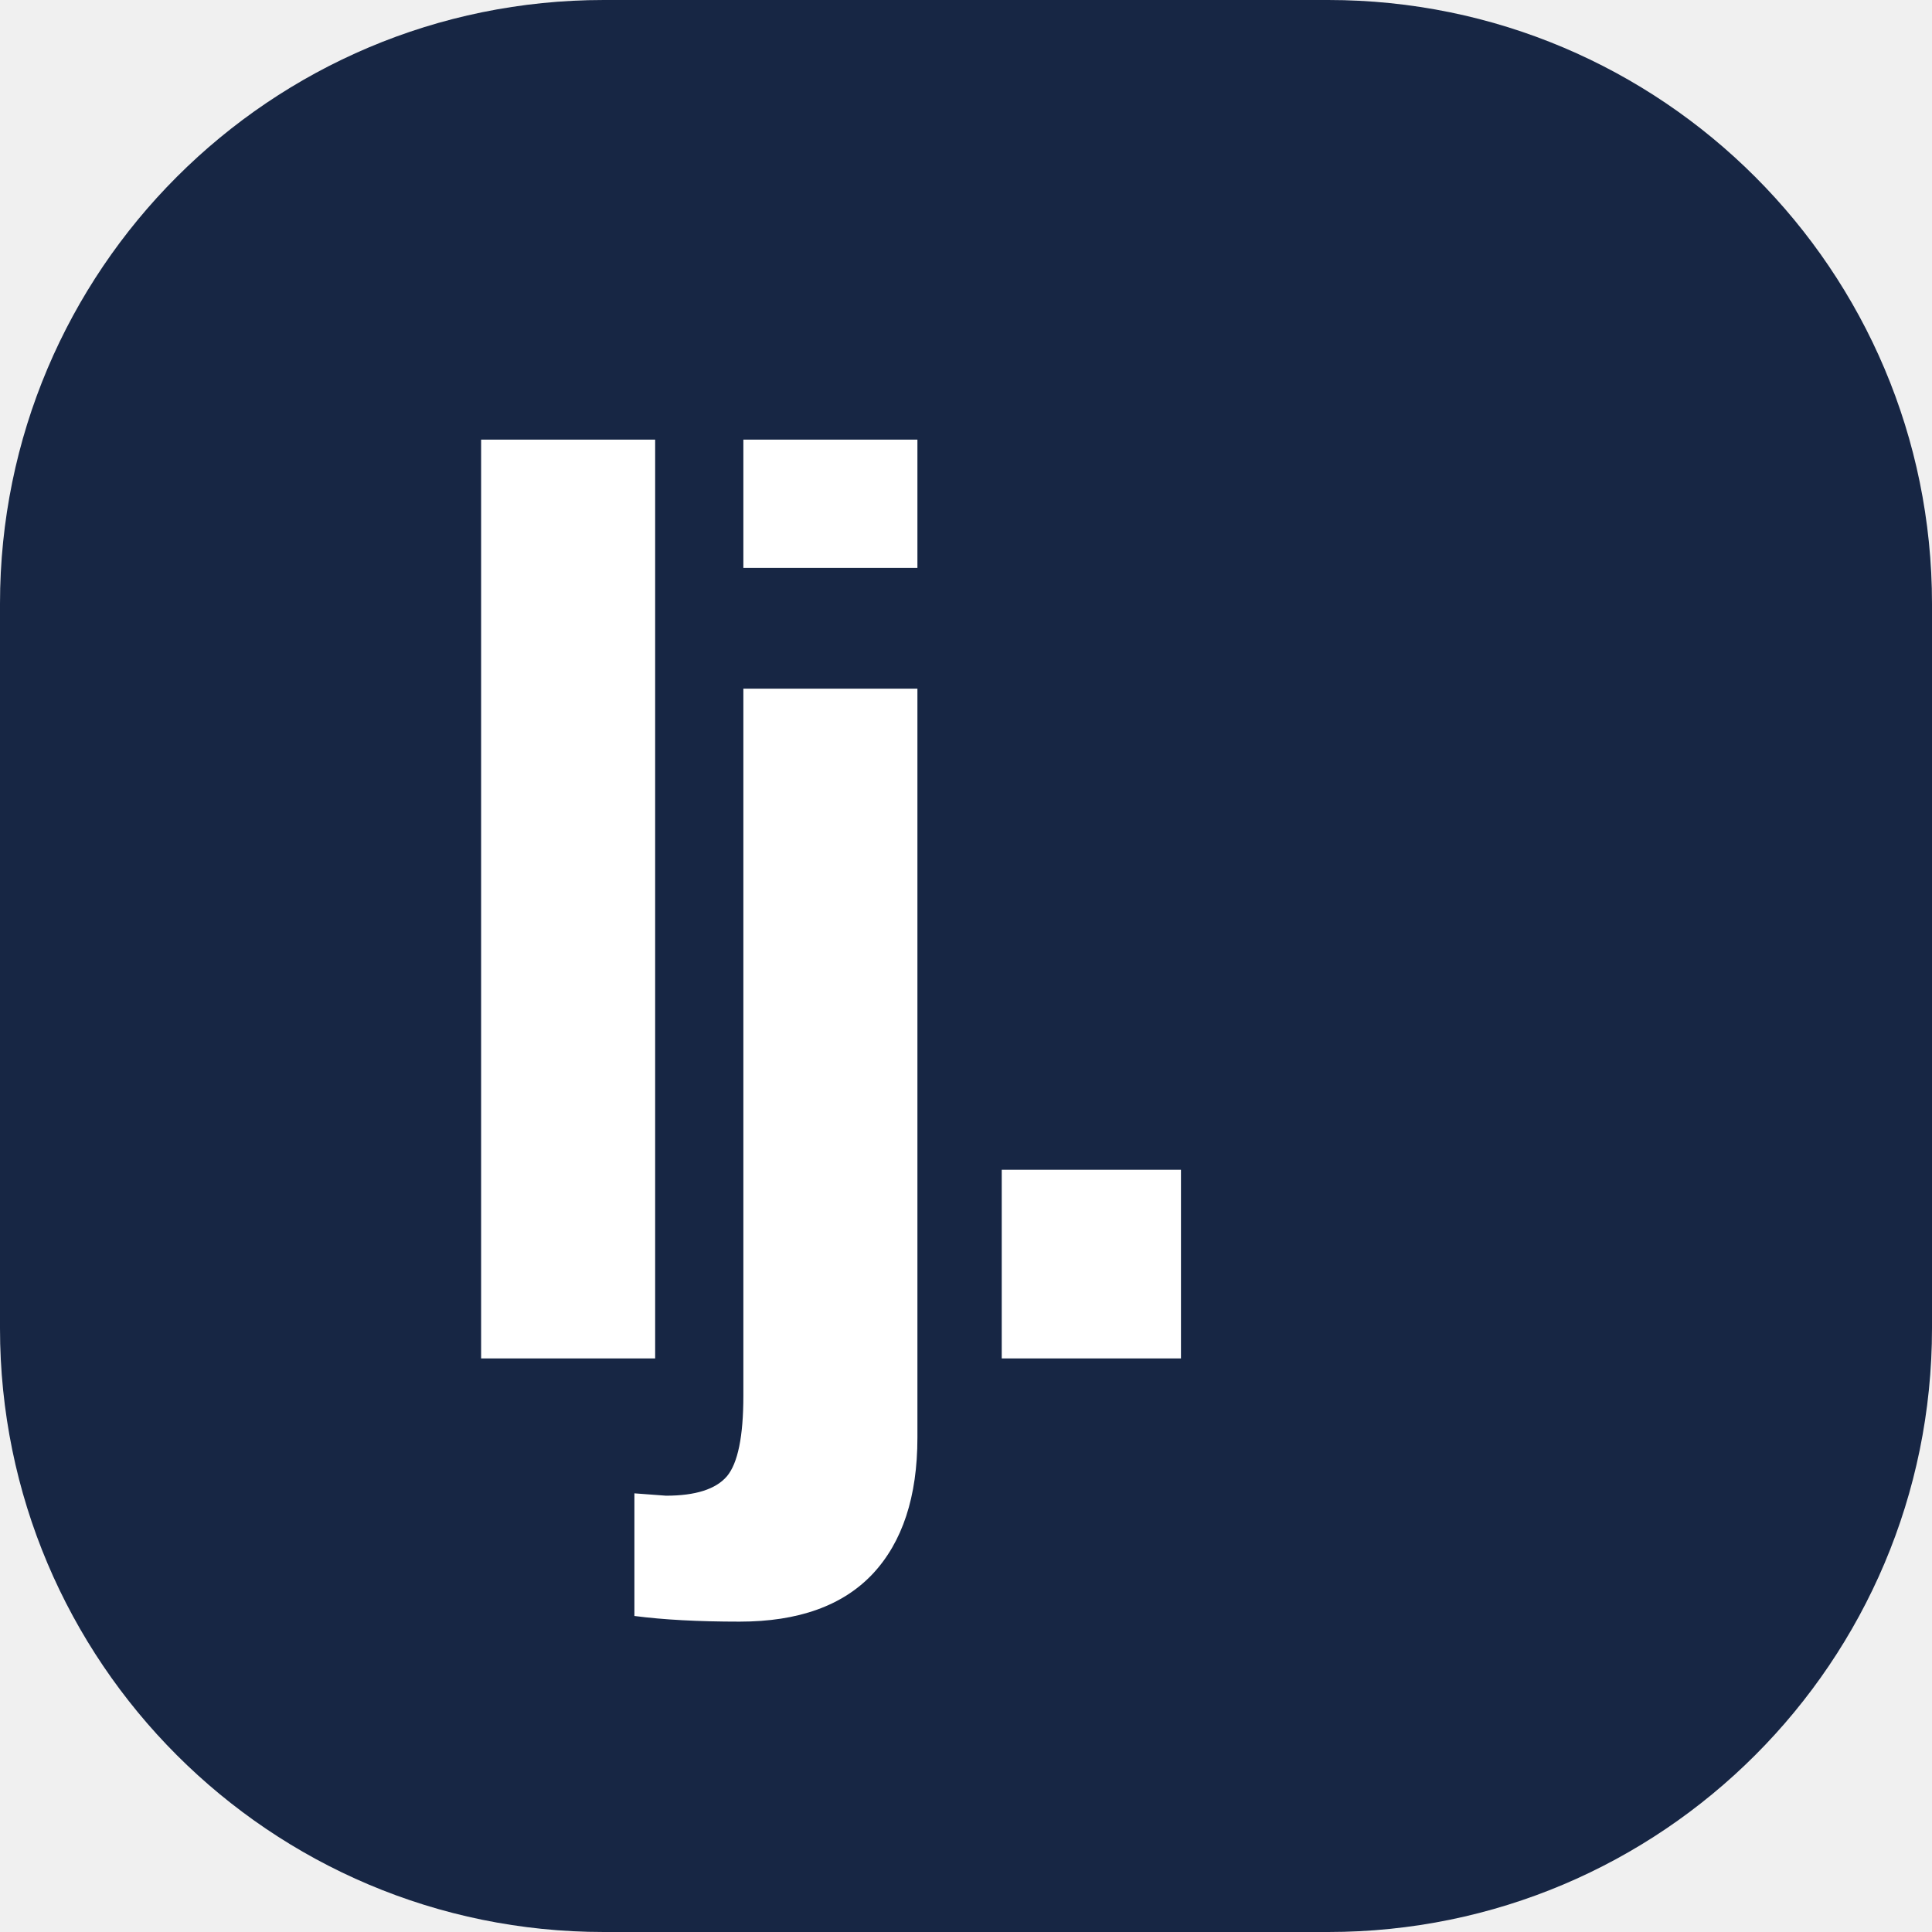
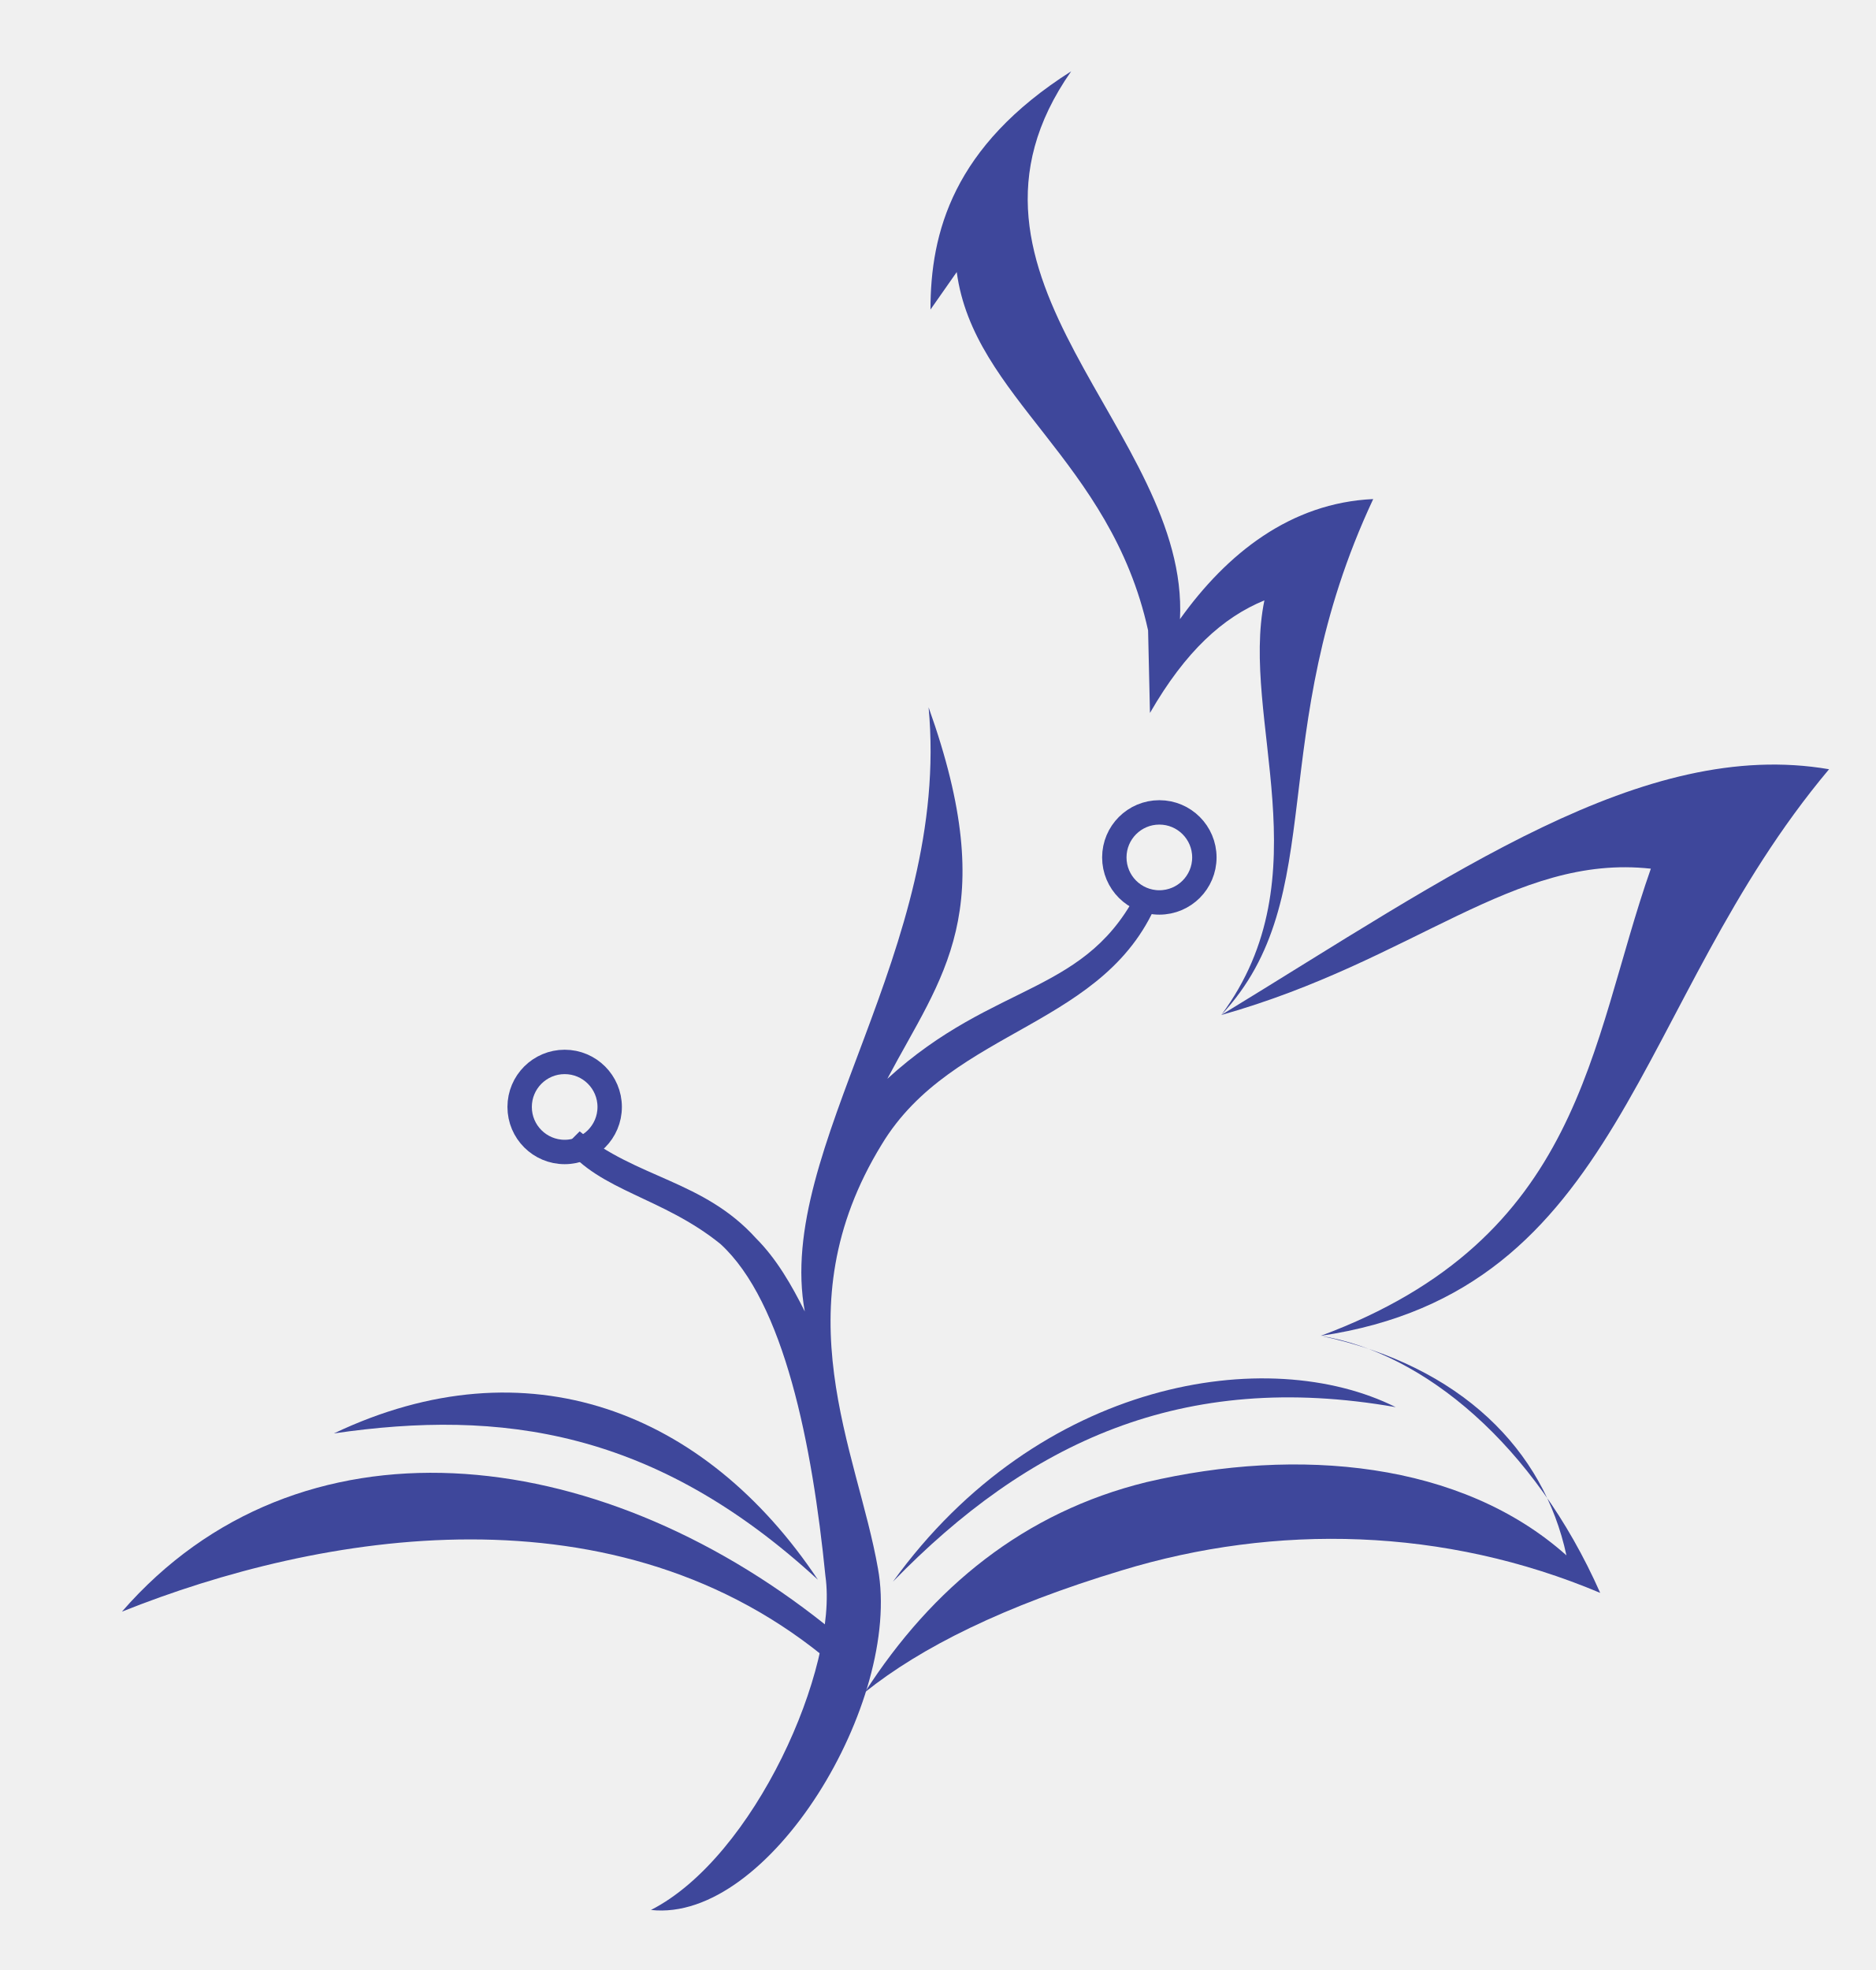
- <svg xmlns="http://www.w3.org/2000/svg" viewBox="0 0 64 64">
-   <rect width="64" height="64" rx="20" fill="#172644" />
-   <text x="13" y="45" font-family="Arial,sans-serif" font-weight="700" font-size="42" letter-spacing="-3" fill="white">lj.</text>
+ <svg xmlns="http://www.w3.org/2000/svg" viewBox="150 100 1000 1050" role="img" aria-labelledby="title desc">
+   <g fill="#3E479B">
+     <path d="M721 138C658 178 646 224 646 265L660 245C669 312 742 345 762 436L763 480C782 447 802 429 824 420C811 483 856 567 801 641C904 612 957 555 1030 563C997 657 994 760 854 812C909 821 968 870 1003 949C920 914 830 912 748 937C685 956 641 978 611 1002C647 946 696 906 761 890C842 871 929 879 985 929C973 873 929 828 854 812C1016 788 1020 635 1125 510C1026 493 924 566 801 641C860 578 823 492 882 366C838 368 804 395 779 430C784 330 644 248 721 138Z" />
+     <path d="M645 477C684 586 652 620 623 675C681 622 730 631 758 572L768 578C741 648 658 647 620 710C566 798 607 873 618 936C631 1007 560 1125 497 1118C552 1090 597 989 590 940C583 870 568 794 534 763C503 738 470 735 451 711L459 703C489 728 525 729 553 760C564 771 572 785 579 799C563 712 657 606 645 477Z" />
+     <path d="M215 959C309 851 467 868 590 966L594 987C479 889 320 917 215 959Z" />
+     <path d="M328 864C431 815 526 852 586 942C499 862 417 851 328 864Z" />
+     <path d="M626 943C704 835 826 816 894 850C780 830 698 869 626 943Z" />
+   </g>
+   <g fill="none" stroke="#3E479B" stroke-width="13">
+     <circle cx="451" cy="690" r="24" />
+     <circle cx="768" cy="557" r="24" />
+   </g>
</svg>
